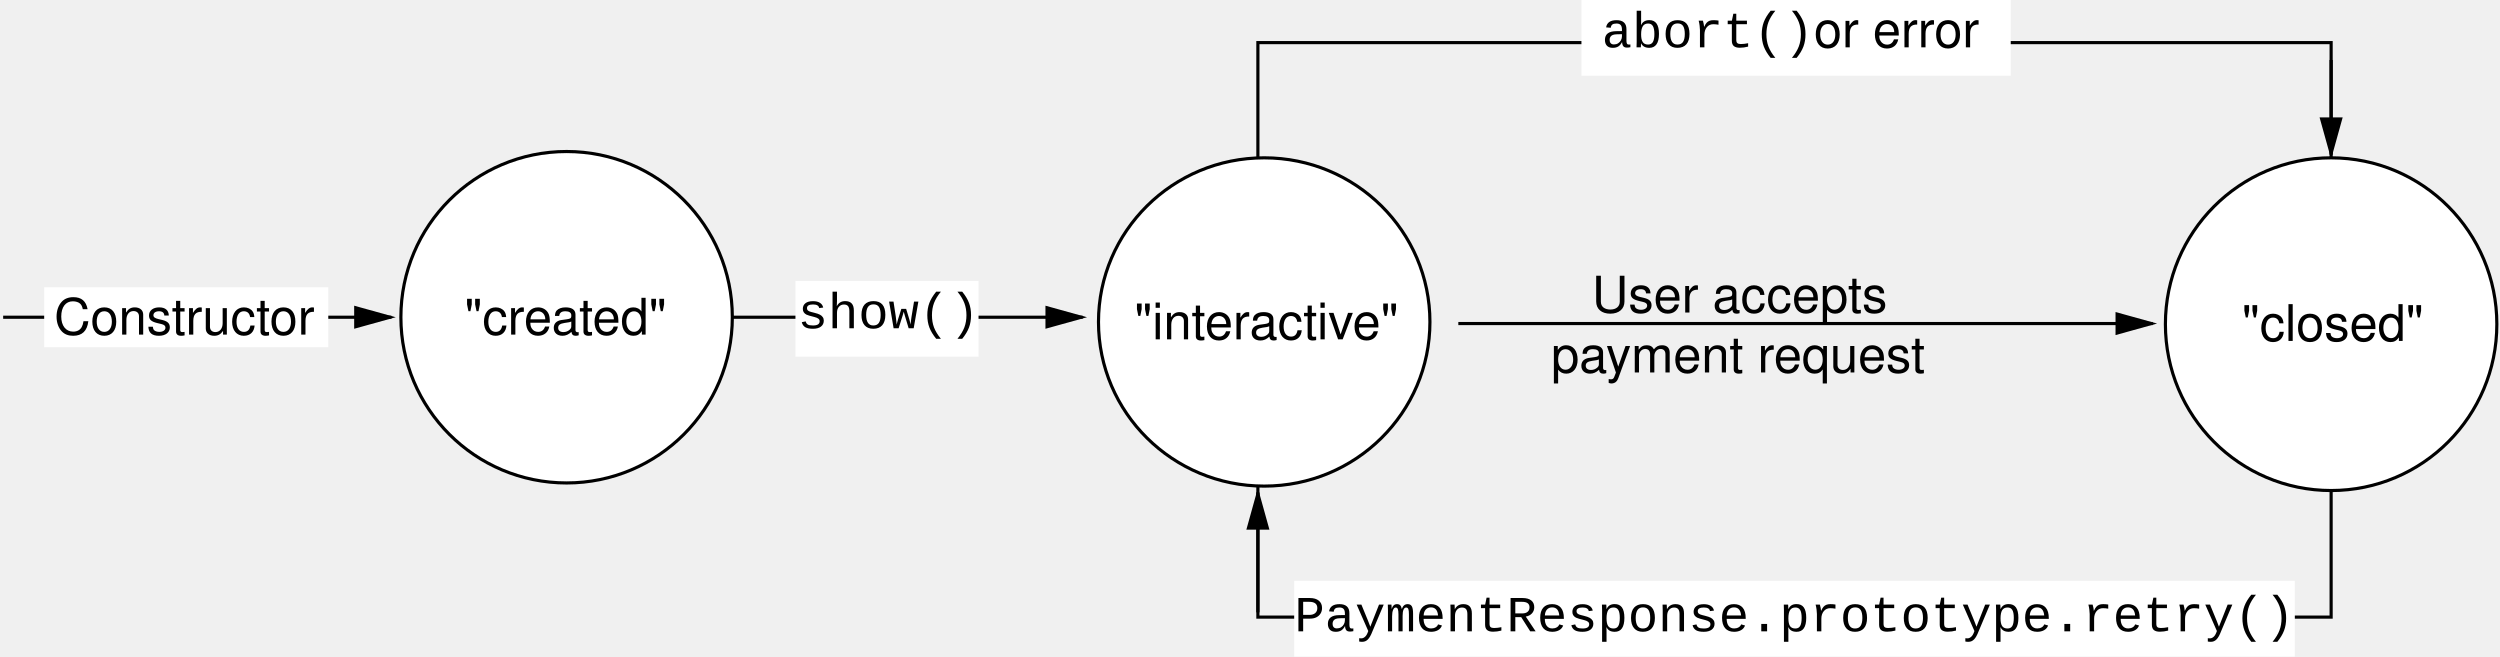
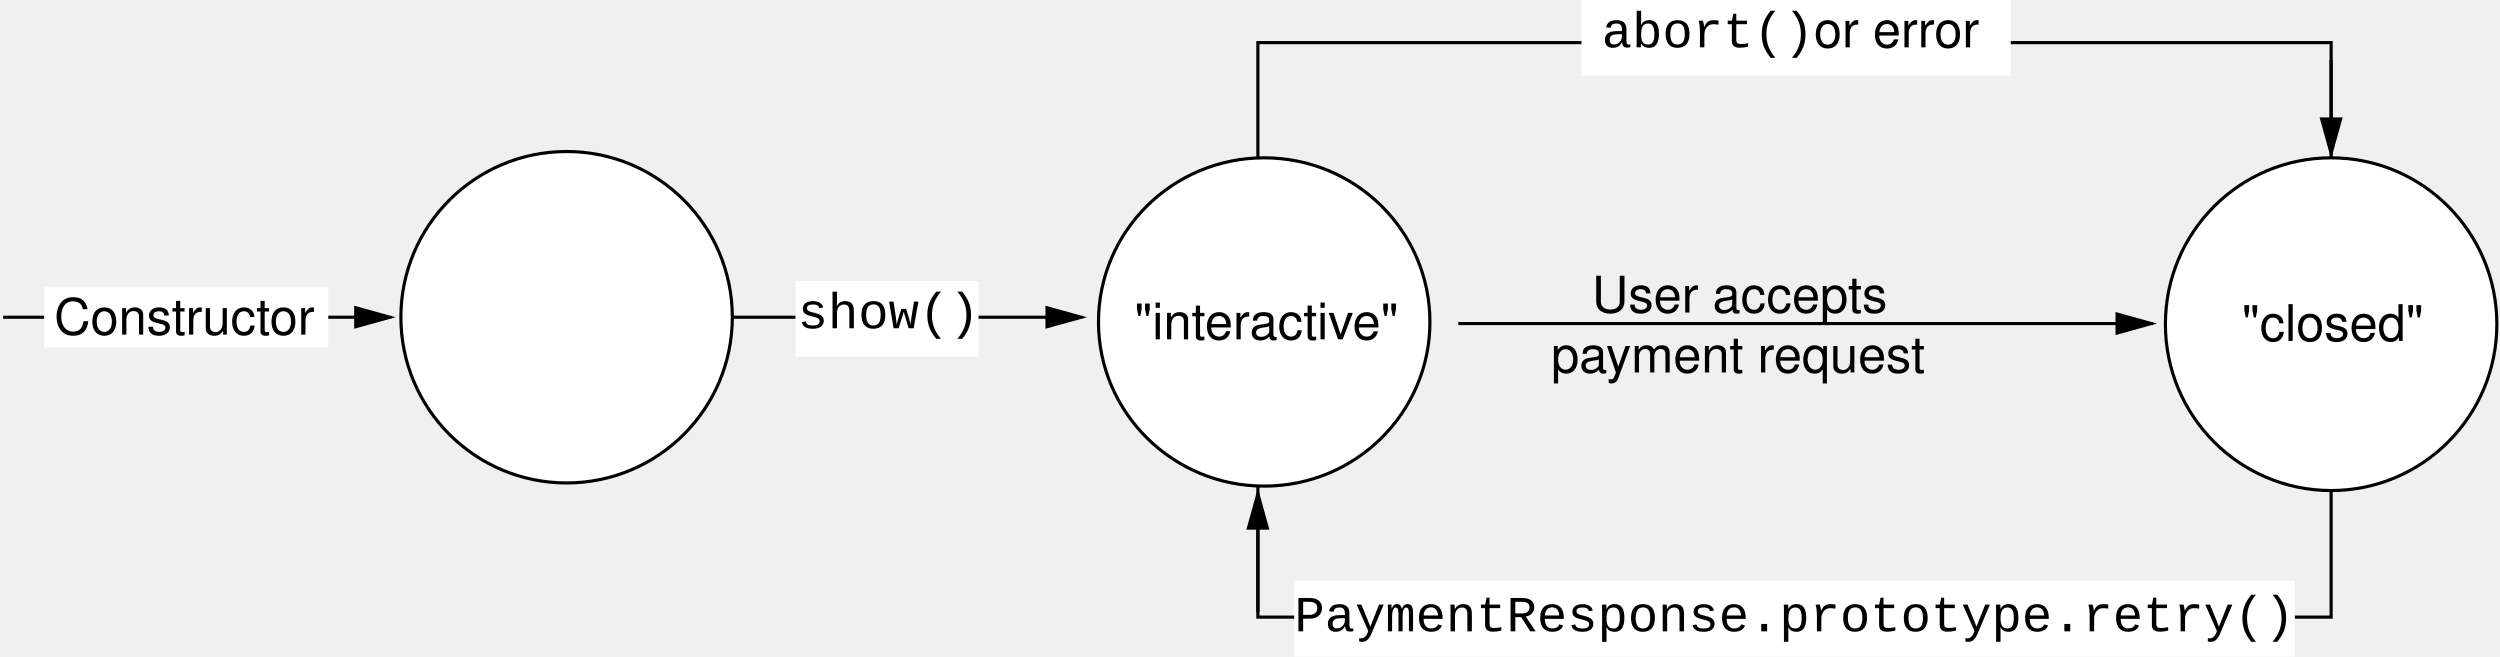
- <svg xmlns="http://www.w3.org/2000/svg" xmlns:xlink="http://www.w3.org/1999/xlink" width="792px" height="208px" viewBox="0 0 792 208" version="1.1">
-   <defs />
-   <g id="Page-1" stroke="none" stroke-width="1" fill="none" fill-rule="evenodd">
-     <path d="M1.5,100.5 L123.5,100.5" id="Line" stroke="#000000" fill="#000000" stroke-linecap="square" />
-     <path id="Line-decoration-1" d="M123.5,100.5 L112.7,97.5 L112.7,103.5 L123.5,100.5 Z" stroke="#000000" fill="#000000" stroke-linecap="square" />
-     <path d="M232.5,100.5 L342.5,100.5" id="Line" stroke="#000000" fill="#000000" stroke-linecap="square" />
-     <path id="Line-decoration-1" d="M342.5,100.5 L331.7,97.5 L331.7,103.5 L342.5,100.5 Z" stroke="#000000" fill="#000000" stroke-linecap="square" />
-     <path d="M398.5,193.5 L398.5,156.5" id="Line" stroke="#000000" fill="#000000" stroke-linecap="square" />
-     <path id="Line-decoration-1" d="M398.5,156.5 L395.5,167.3 L401.5,167.3 L398.5,156.5 Z" stroke="#000000" fill="#000000" stroke-linecap="square" />
-     <path d="M462.5,102.5 L681.5,102.5" id="Line" stroke="#000000" fill="#000000" stroke-linecap="square" />
-     <path id="Line-decoration-1" d="M681.5,102.5 L670.7,99.5 L670.7,105.5 L681.5,102.5 Z" stroke="#000000" fill="#000000" stroke-linecap="square" />
-     <rect id="Rectangle" stroke="#000000" x="398.5" y="13.5" width="340" height="182" />
-     <g id="created" transform="translate(127, 48)">
-       <circle id="Oval" stroke="#000000" fill="#FFFFFF" cx="52.5" cy="52.5" r="52.5" />
-       <text id="&quot;created&quot;" font-family="Helvetica" font-size="16" font-weight="normal" fill="#000000">
-         <a xlink:href="#dfn-created" target="_parent">
-           <tspan x="20.137" y="58">"created"</tspan>
-         </a>
-       </text>
-     </g>
-     <g id="show()" transform="translate(252, 89)">
-       <rect id="Rectangle-2" fill="#FFFFFF" x="0" y="0" width="58" height="24" />
-       <text font-family="CourierNewPSMT, Courier New" font-size="16" font-weight="normal" fill="#000000">
-         <tspan x="0.695" y="15">show()</tspan>
-       </text>
-     </g>
-     <g id="Group-3" transform="translate(501, 0)">
-       <rect id="Rectangle-3" fill="#FFFFFF" x="0" y="0" width="136" height="24" />
-       <text id="abort()-or-error" font-family="CourierNewPSMT, Courier New" font-size="16" font-weight="normal" fill="#000000">
-         <tspan x="6.445" y="15">abort()</tspan>
-         <tspan x="73.656" y="15" font-family="Helvetica"> or error</tspan>
-       </text>
-     </g>
-     <g id="Group" transform="translate(410, 184)">
-       <rect id="Rectangle-3" fill="#FFFFFF" x="0" y="0" width="317" height="24" />
-       <text id="PaymentResponse.prot" font-family="CourierNewPSMT, Courier New" font-size="16" font-weight="normal" fill="#000000">
-         <tspan x="0.074" y="16">PaymentResponse.prototype.retry()</tspan>
-       </text>
-     </g>
-     <text id="User-accepts-payment" font-family="Helvetica" font-size="16" font-weight="normal" fill="#000000">
+ <svg xmlns="http://www.w3.org/2000/svg" width="792" height="208">
+   <g fill="none" fill-rule="evenodd">
+     <path d="M1.5 100.5h122m0 0l-10.8-3v6l10.8-3zm109 0h110m0 0l-10.8-3v6l10.8-3zm56 93v-37m0 0l-3 10.8h6l-3-10.8zm64-54h219m0 0l-10.8-3v6l10.8-3z" stroke="#000" fill="#000" stroke-linecap="square" />
+     <path stroke="#000" d="M398.5 13.5h340v182h-340z" />
+     <circle stroke="#000" fill="#FFF" cx="52.5" cy="52.5" r="52.5" transform="translate(127 48)" />
+     <path fill="#FFF" d="M252 89h58v24h-58z" />
+     <text font-family="CourierNewPSMT, Courier New" font-size="16" fill="#000" transform="translate(252 89)">
+       <tspan x=".695" y="15">show()</tspan>
+     </text>
+     <path fill="#FFF" d="M501 0h136v24H501z" />
+     <text font-family="CourierNewPSMT, Courier New" font-size="16" fill="#000" transform="translate(501)">
+       <tspan x="6.445" y="15">abort()</tspan>
+       <tspan x="73.656" y="15" font-family="Helvetica"> or error</tspan>
+     </text>
+     <path fill="#FFF" d="M410 184h317v24H410z" />
+     <text font-family="CourierNewPSMT, Courier New" font-size="16" fill="#000" transform="translate(410 184)">
+       <tspan x=".074" y="16">PaymentResponse.prototype.retry()</tspan>
+     </text>
+     <text font-family="Helvetica" font-size="16" fill="#000">
      <tspan x="504.316" y="99">User accepts </tspan>
      <tspan x="491.41" y="118">payment request</tspan>
    </text>
-     <g id="Group-2" transform="translate(686, 19)">
-       <path d="M52.5,0.5 L52.5,29.5" id="Line" stroke="#000000" fill="#000000" stroke-linecap="square" />
-       <path id="Line-decoration-1" d="M52.5,29.5 L55.5,18.7 L49.5,18.7 L52.5,29.5 Z" stroke="#000000" fill="#000000" stroke-linecap="square" />
-       <ellipse id="Oval" stroke="#000000" fill="#FFFFFF" cx="52.5" cy="83.7" rx="52.5" ry="52.7" />
-       <text id="&quot;closed&quot;" font-family="Helvetica" font-size="16" font-weight="normal" fill="#000000">
+     <g transform="translate(686 19)">
+       <path d="M52.5.5v29m0 0l3-10.8h-6l3 10.8z" stroke="#000" fill="#000" stroke-linecap="square" />
+       <ellipse stroke="#000" fill="#FFF" cx="52.5" cy="83.7" rx="52.5" ry="52.7" />
+       <text font-family="Helvetica" font-size="16" fill="#000">
        <tspan x="24.195" y="89">"closed"</tspan>
      </text>
    </g>
-     <g id="Constructor" transform="translate(14, 91)">
-       <rect id="whitebox" fill="#FFFFFF" x="0" y="0" width="90" height="19" />
-       <text font-family="Helvetica" font-size="16" font-weight="normal" fill="#000000">
-         <tspan x="3.152" y="15">Constructor</tspan>
-       </text>
-     </g>
-     <g id="interactive" transform="translate(348, 50)">
-       <ellipse id="Oval" stroke="#000000" fill="#FFFFFF" cx="52.5" cy="52" rx="52.5" ry="52" />
-       <text id="&quot;interactive&quot;" font-family="Helvetica" font-size="16" font-weight="normal" fill="#000000">
+     <path fill="#FFF" d="M14 91h90v19H14z" />
+     <text font-family="Helvetica" font-size="16" fill="#000" transform="translate(14 91)">
+       <tspan x="3.152" y="15">Constructor</tspan>
+     </text>
+     <g transform="translate(348 50)">
+       <ellipse stroke="#000" fill="#FFF" cx="52.5" cy="52" rx="52.5" ry="52" />
+       <text font-family="Helvetica" font-size="16" fill="#000">
        <tspan x="11.359" y="57.5">"interactive"</tspan>
      </text>
    </g>
  </g>
</svg>
